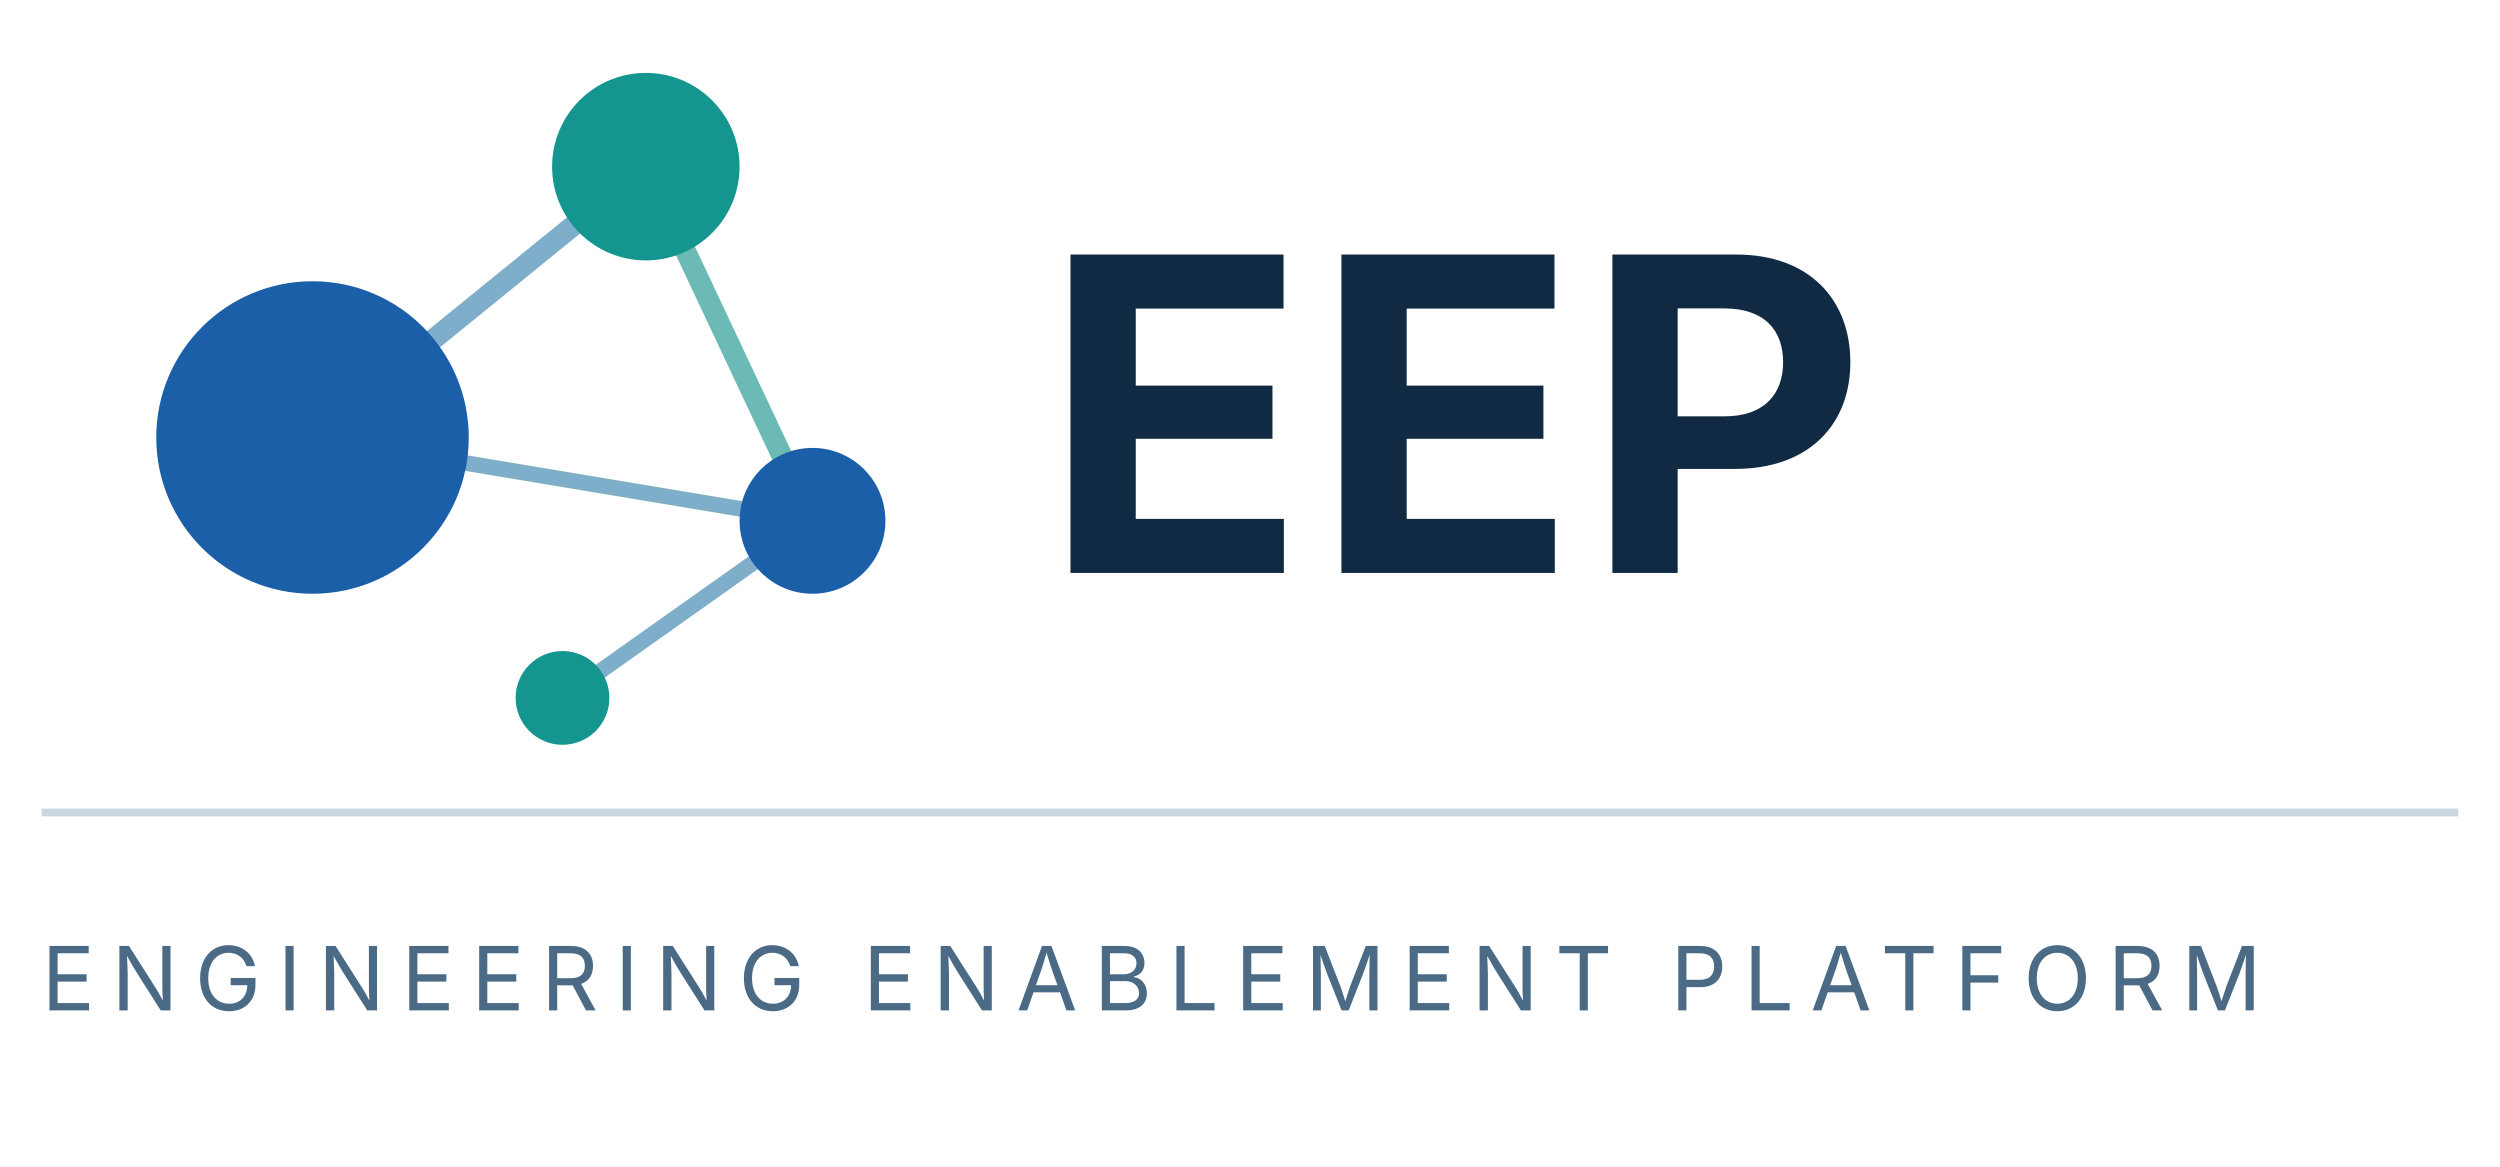
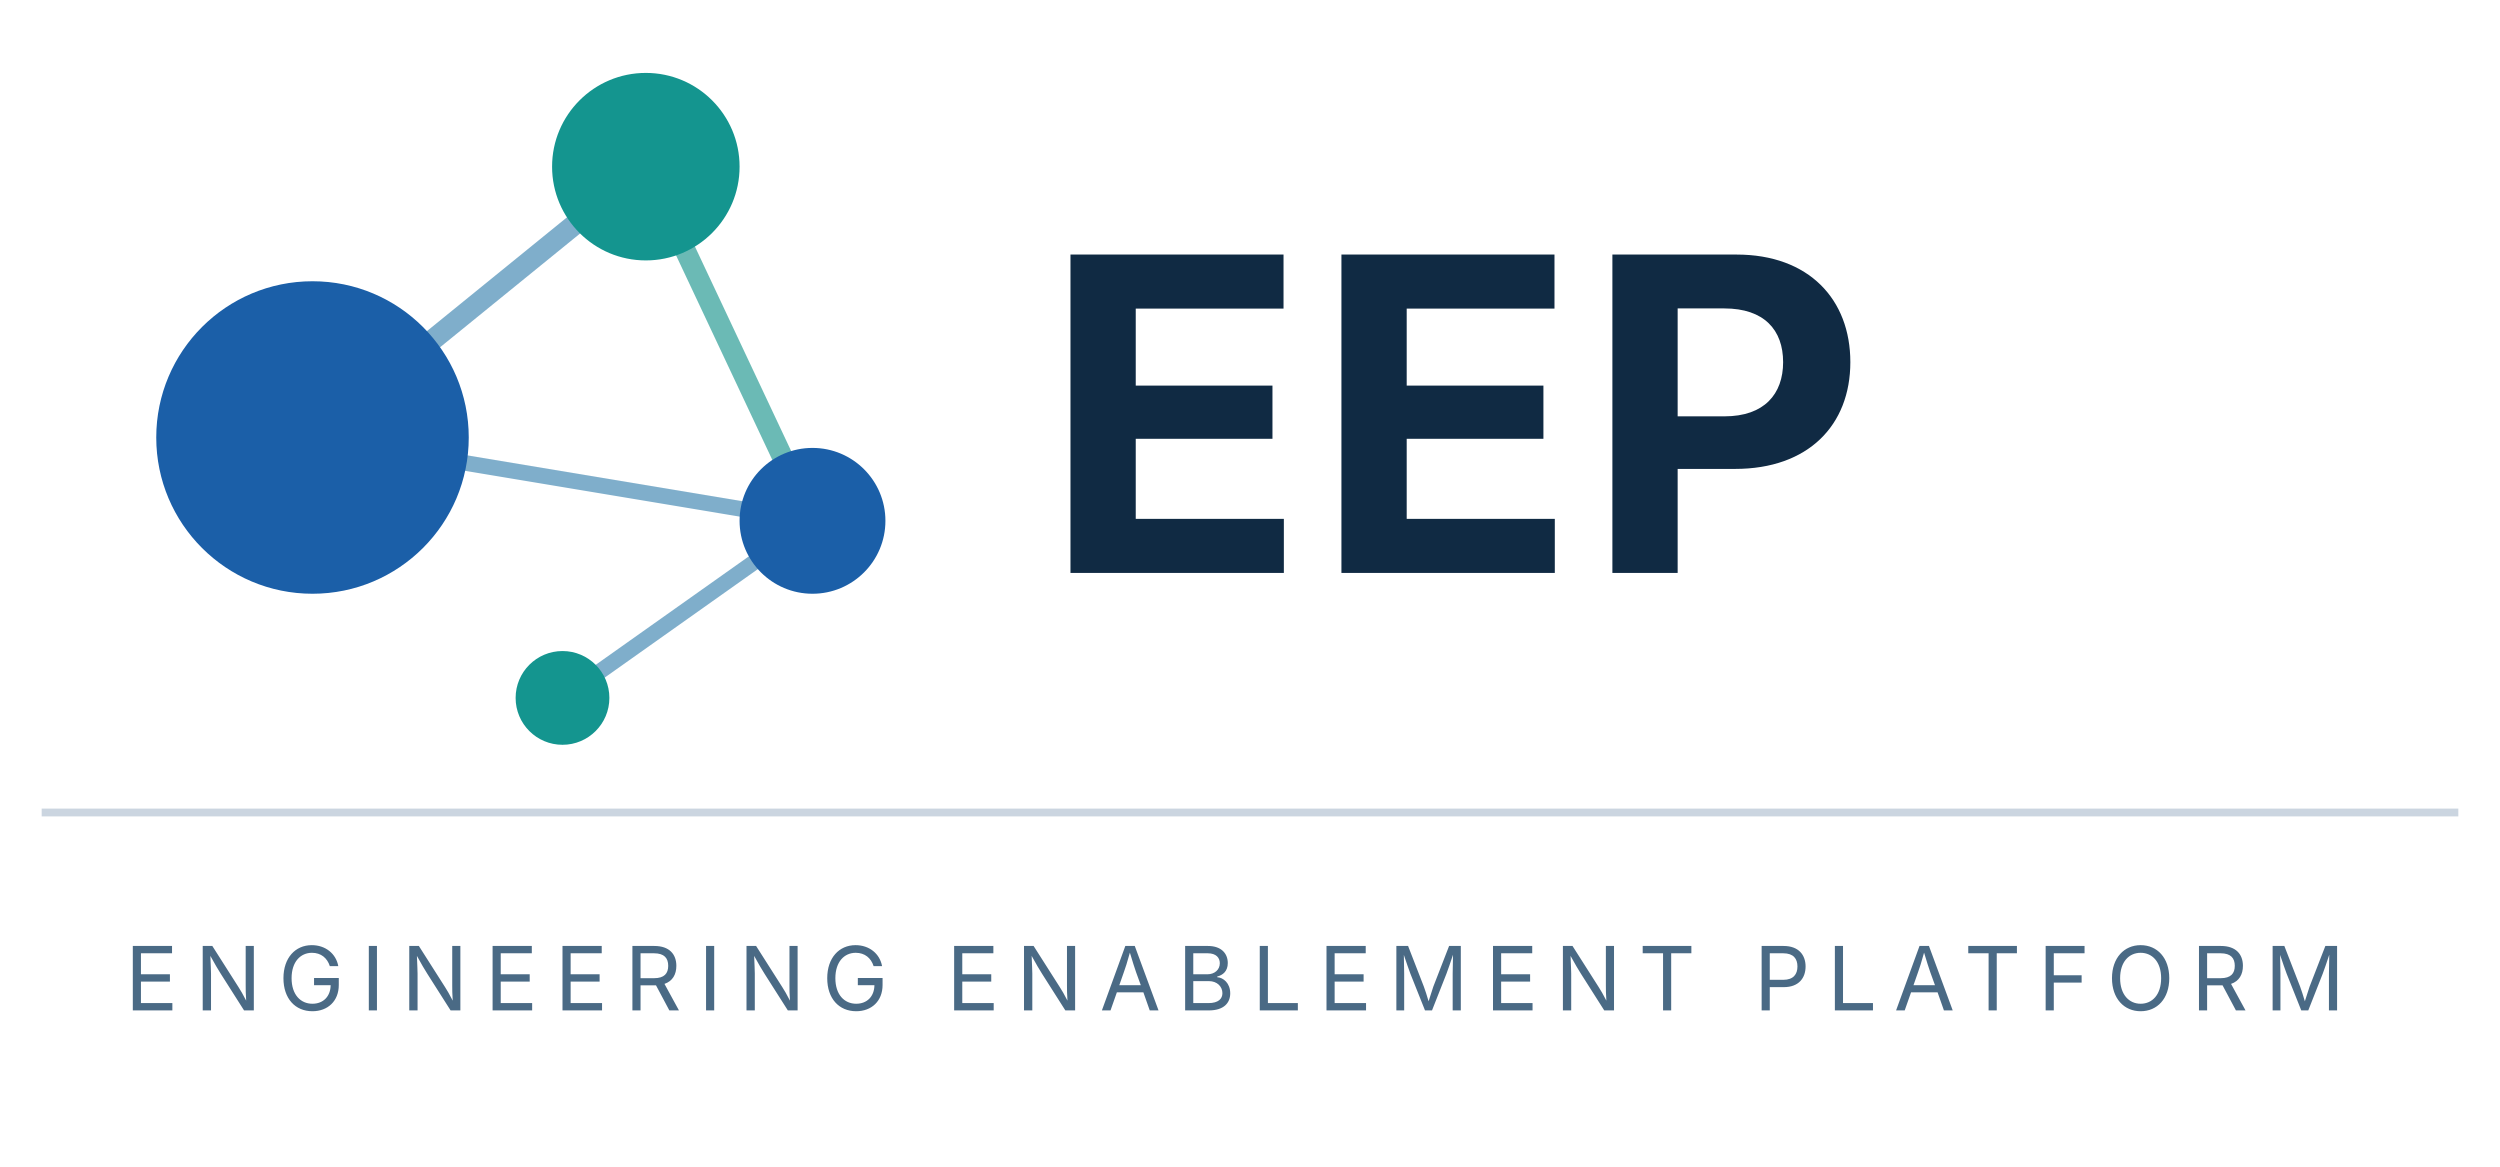
<svg xmlns="http://www.w3.org/2000/svg" width="240" height="112" viewBox="0 0 240 112" fill="none">
  <line x1="30" y1="42" x2="62" y2="16" stroke="#7FAECB" stroke-width="2" stroke-linecap="round" />
  <line x1="30" y1="42" x2="78" y2="50" stroke="#7FAECB" stroke-width="1.5" stroke-linecap="round" />
  <line x1="62" y1="16" x2="78" y2="50" stroke="#6BBAB5" stroke-width="2" stroke-linecap="round" />
  <line x1="78" y1="50" x2="54" y2="67" stroke="#7FAECB" stroke-width="1.5" stroke-linecap="round" />
  <circle cx="30" cy="42" r="15" fill="#1B5FA8" />
  <circle cx="62" cy="16" r="9" fill="#14958F" />
  <circle cx="78" cy="50" r="7" fill="#1B5FA8" />
  <circle cx="54" cy="67" r="4.5" fill="#14958F" />
  <text x="100" y="55" font-family="Inter, sans-serif" font-weight="700" font-size="42" letter-spacing="0.5" fill="#102A43">EEP</text>
  <line x1="4" y1="78" x2="236" y2="78" stroke="#CBD5E0" stroke-width="0.75" />
-   <text x="4" y="97" font-family="Inter, sans-serif" font-weight="400" font-size="8.5" letter-spacing="1.6" fill="#4A6A85">ENGINEERING ENABLEMENT PLATFORM</text>
+   <text x="12" y="97" font-family="Inter, sans-serif" font-weight="400" font-size="8.5" letter-spacing="1.6" fill="#4A6A85">ENGINEERING ENABLEMENT PLATFORM</text>
</svg>
